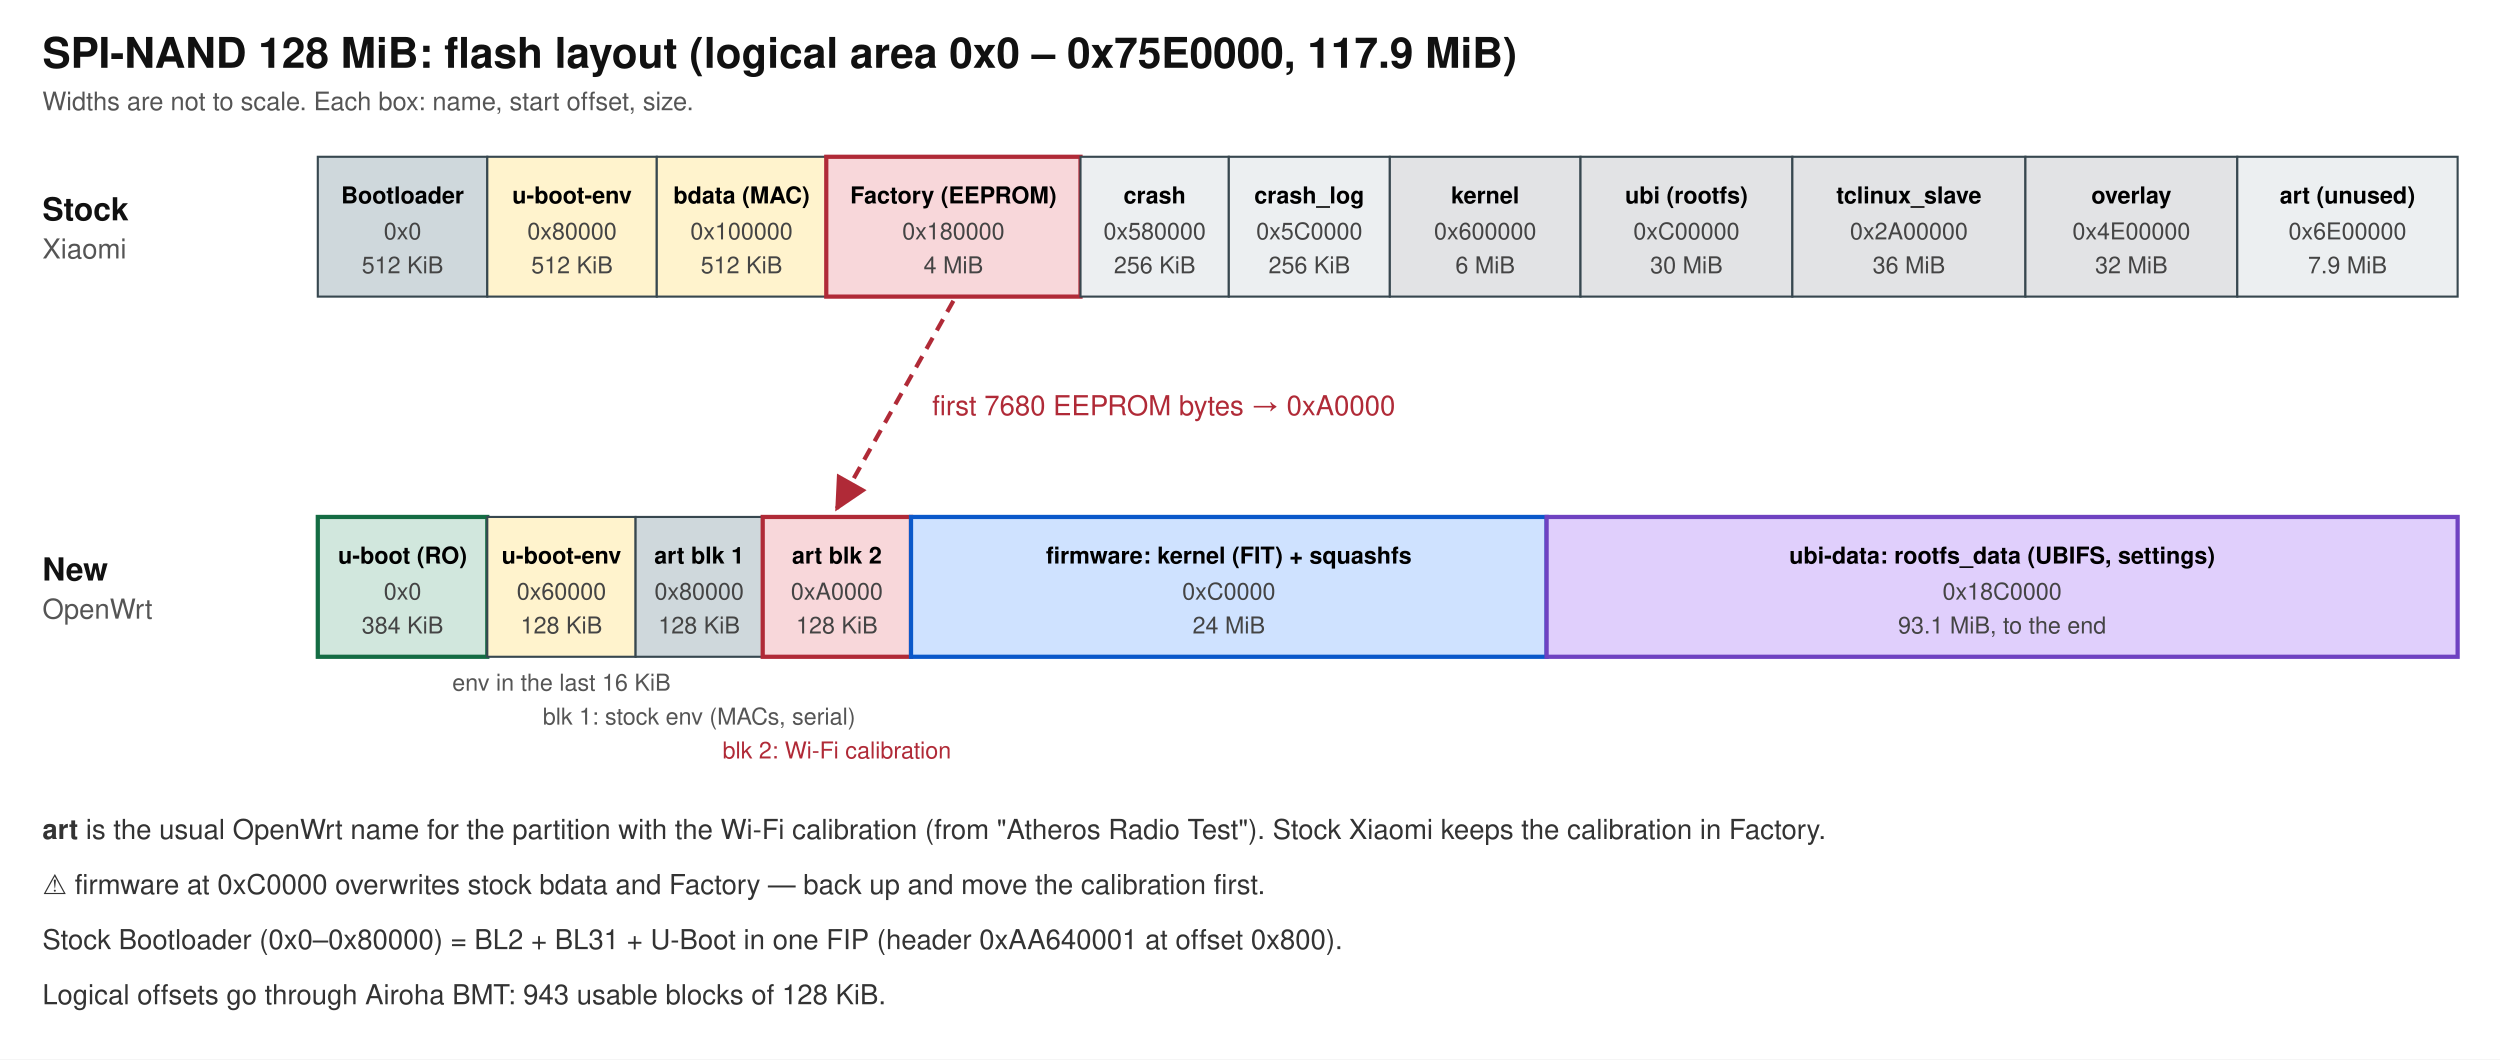
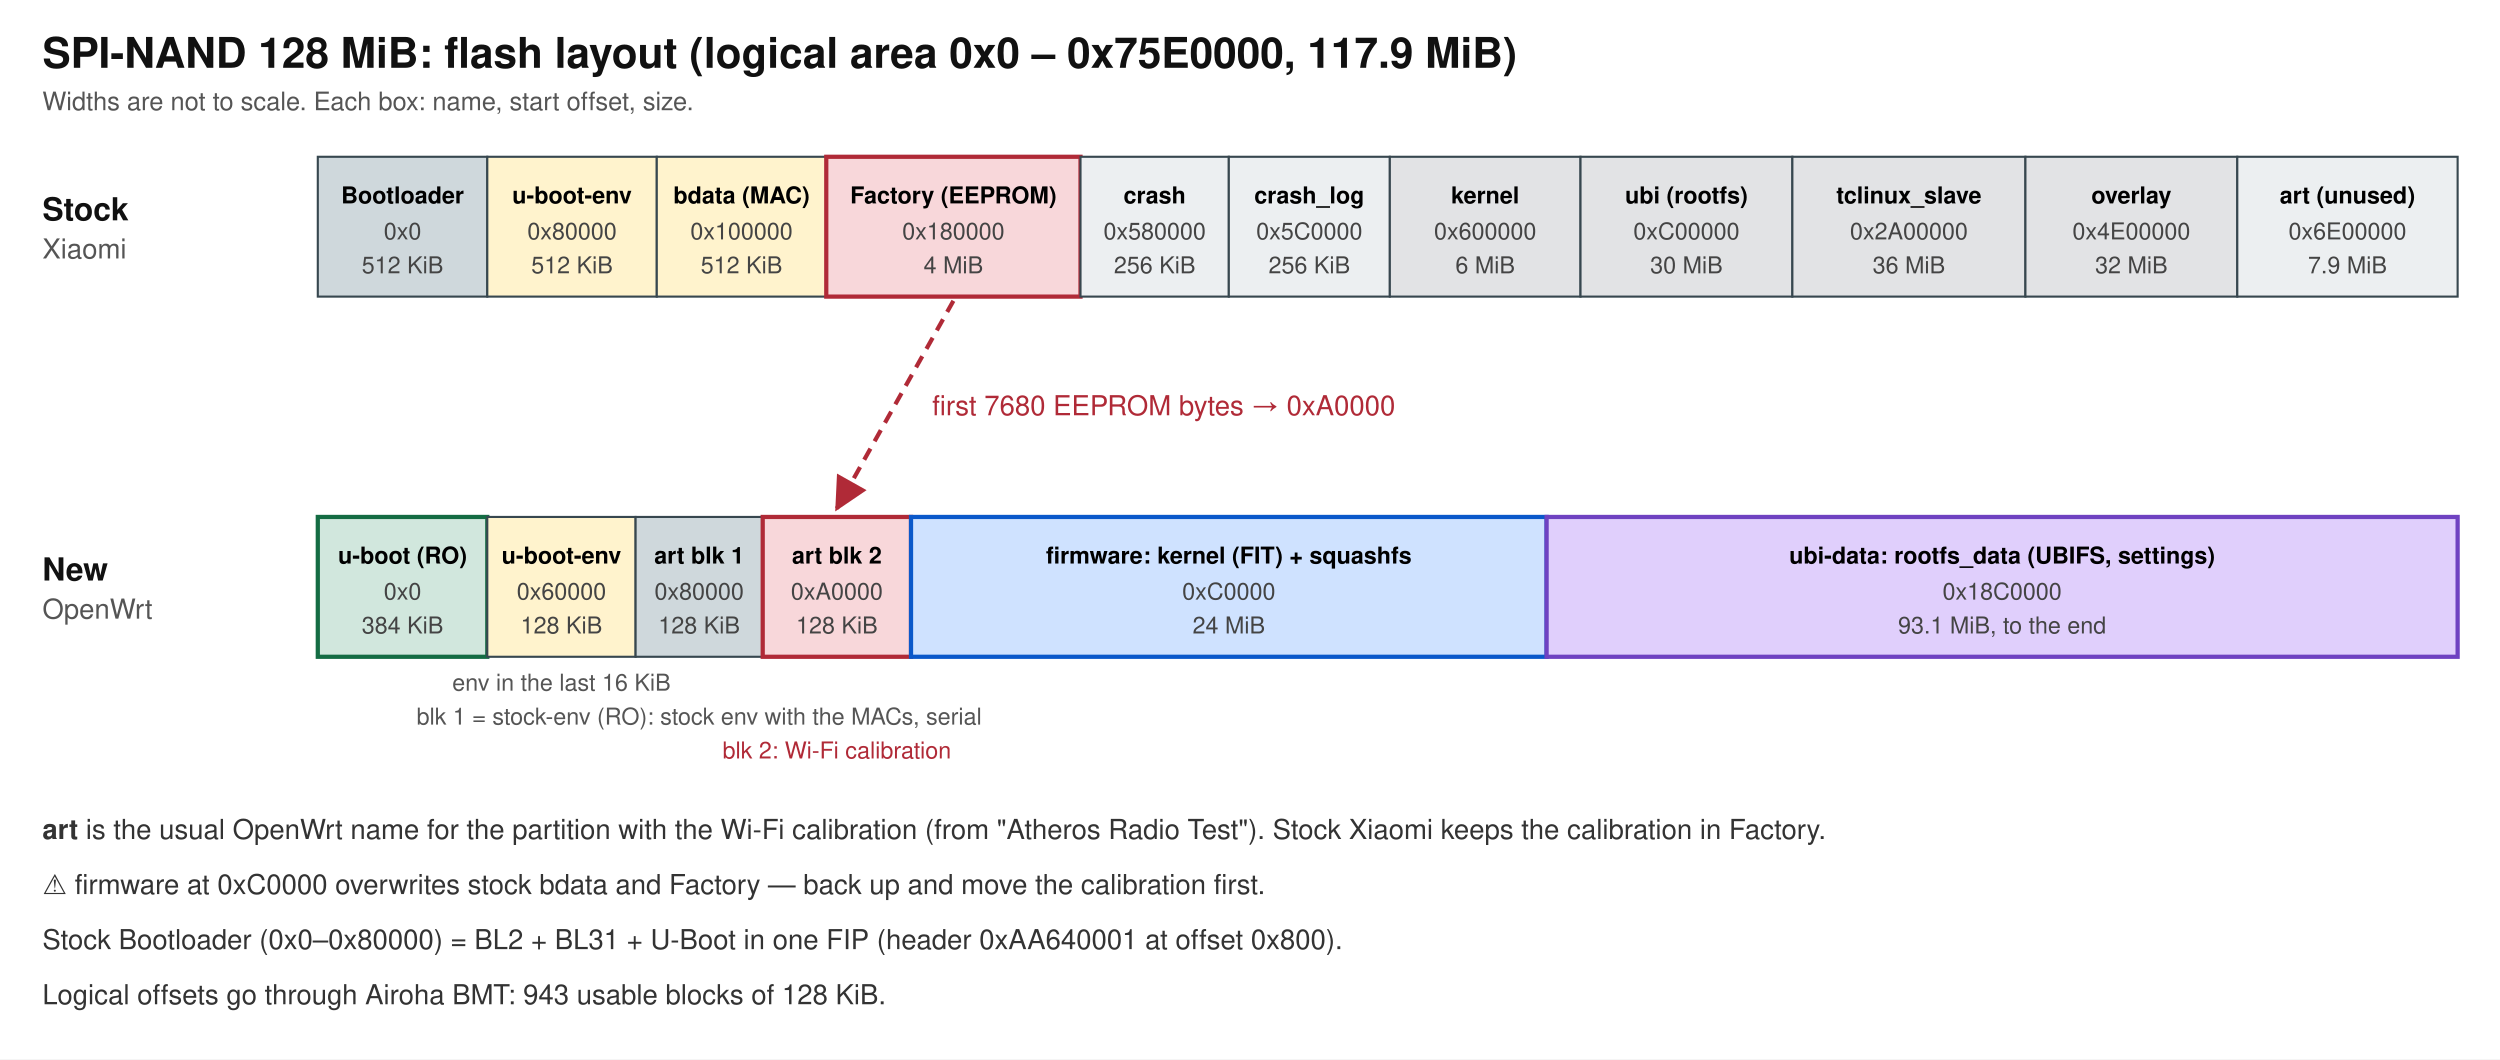
<svg xmlns="http://www.w3.org/2000/svg" width="1180" height="500" viewBox="0 0 1180 500" font-family="Helvetica, Arial, sans-serif">
  <rect width="1180" height="500" fill="#ffffff" />
  <text x="20" y="32" font-size="20" font-weight="bold" fill="#111">SPI-NAND 128 MiB: flash layout (logical area 0x0 – 0x75E0000, 117.9 MiB)</text>
  <text x="20" y="52" font-size="12" fill="#555">Widths are not to scale. Each box: name, start offset, size.</text>
  <text x="20" y="104" font-size="15" font-weight="bold" fill="#111">Stock</text>
  <text x="20" y="122" font-size="13" fill="#555">Xiaomi</text>
  <g font-size="11" text-anchor="middle">
    <rect x="150" y="74" width="80" height="66" fill="#cfd8dc" stroke="#37474f" />
    <text x="190" y="96" font-weight="bold">Bootloader</text>
    <text x="190" y="113" fill="#444">0x0</text>
    <text x="190" y="129" fill="#444">512 KiB</text>
    <rect x="230" y="74" width="80" height="66" fill="#fff3cd" stroke="#37474f" />
    <text x="270" y="96" font-weight="bold">u-boot-env</text>
    <text x="270" y="113" fill="#444">0x80000</text>
    <text x="270" y="129" fill="#444">512 KiB</text>
    <rect x="310" y="74" width="80" height="66" fill="#fff3cd" stroke="#37474f" />
    <text x="350" y="96" font-weight="bold">bdata (MAC)</text>
    <text x="350" y="113" fill="#444">0x100000</text>
    <text x="350" y="129" fill="#444">512 KiB</text>
    <rect x="390" y="74" width="120" height="66" fill="#f8d7da" stroke="#b02a37" stroke-width="2" />
    <text x="450" y="96" font-weight="bold">Factory (EEPROM)</text>
    <text x="450" y="113" fill="#444">0x180000</text>
    <text x="450" y="129" fill="#444">4 MiB</text>
    <rect x="510" y="74" width="70" height="66" fill="#eceff1" stroke="#37474f" />
    <text x="545" y="96" font-weight="bold">crash</text>
    <text x="545" y="113" fill="#444">0x580000</text>
    <text x="545" y="129" fill="#444">256 KiB</text>
    <rect x="580" y="74" width="76" height="66" fill="#eceff1" stroke="#37474f" />
    <text x="618" y="96" font-weight="bold">crash_log</text>
    <text x="618" y="113" fill="#444">0x5C0000</text>
    <text x="618" y="129" fill="#444">256 KiB</text>
    <rect x="656" y="74" width="90" height="66" fill="#e2e3e5" stroke="#37474f" />
    <text x="701" y="96" font-weight="bold">kernel</text>
    <text x="701" y="113" fill="#444">0x600000</text>
    <text x="701" y="129" fill="#444">6 MiB</text>
    <rect x="746" y="74" width="100" height="66" fill="#e2e3e5" stroke="#37474f" />
    <text x="796" y="96" font-weight="bold">ubi (rootfs)</text>
    <text x="796" y="113" fill="#444">0xC00000</text>
    <text x="796" y="129" fill="#444">30 MiB</text>
    <rect x="846" y="74" width="110" height="66" fill="#e2e3e5" stroke="#37474f" />
    <text x="901" y="96" font-weight="bold">tclinux_slave</text>
    <text x="901" y="113" fill="#444">0x2A00000</text>
    <text x="901" y="129" fill="#444">36 MiB</text>
    <rect x="956" y="74" width="100" height="66" fill="#e2e3e5" stroke="#37474f" />
    <text x="1006" y="96" font-weight="bold">overlay</text>
    <text x="1006" y="113" fill="#444">0x4E00000</text>
    <text x="1006" y="129" fill="#444">32 MiB</text>
    <rect x="1056" y="74" width="104" height="66" fill="#eceff1" stroke="#37474f" />
    <text x="1108" y="96" font-weight="bold">art (unused)</text>
    <text x="1108" y="113" fill="#444">0x6E00000</text>
    <text x="1108" y="129" fill="#444">7.9 MiB</text>
  </g>
  <text x="20" y="274" font-size="15" font-weight="bold" fill="#111">New</text>
  <text x="20" y="292" font-size="13" fill="#555">OpenWrt</text>
  <g font-size="11" text-anchor="middle">
    <rect x="150" y="244" width="80" height="66" fill="#d1e7dd" stroke="#146c43" stroke-width="2" />
    <text x="190" y="266" font-weight="bold">u-boot (RO)</text>
    <text x="190" y="283" fill="#444">0x0</text>
    <text x="190" y="299" fill="#444">384 KiB</text>
    <rect x="230" y="244" width="70" height="66" fill="#fff3cd" stroke="#37474f" />
    <text x="265" y="266" font-weight="bold">u-boot-env</text>
    <text x="265" y="283" fill="#444">0x60000</text>
    <text x="265" y="299" fill="#444">128 KiB</text>
    <rect x="300" y="244" width="60" height="66" fill="#cfd8dc" stroke="#37474f" />
    <text x="330" y="266" font-weight="bold">art blk 1</text>
    <text x="330" y="283" fill="#444">0x80000</text>
    <text x="330" y="299" fill="#444">128 KiB</text>
    <rect x="360" y="244" width="70" height="66" fill="#f8d7da" stroke="#b02a37" stroke-width="2" />
    <text x="395" y="266" font-weight="bold">art blk 2</text>
    <text x="395" y="283" fill="#444">0xA0000</text>
    <text x="395" y="299" fill="#444">128 KiB</text>
    <rect x="430" y="244" width="300" height="66" fill="#cfe2ff" stroke="#0a58ca" stroke-width="2" />
    <text x="580" y="266" font-weight="bold">firmware: kernel (FIT) + squashfs</text>
    <text x="580" y="283" fill="#444">0xC0000</text>
    <text x="580" y="299" fill="#444">24 MiB</text>
    <rect x="730" y="244" width="430" height="66" fill="#e0cffc" stroke="#6f42c1" stroke-width="2" />
    <text x="945" y="266" font-weight="bold">ubi-data: rootfs_data (UBIFS, settings)</text>
    <text x="945" y="283" fill="#444">0x18C0000</text>
    <text x="945" y="299" fill="#444">93.1 MiB, to the end</text>
  </g>
  <text x="265" y="326" font-size="11" fill="#555" text-anchor="middle">env in the last 16 KiB</text>
-   <text x="330" y="342" font-size="11" fill="#555" text-anchor="middle">blk 1: stock env (MACs, serial)</text>
+   <text x="330" y="342" font-size="11" fill="#555" text-anchor="middle">blk 1 = stock-env (RO): stock env with the MACs, serial</text>
  <text x="395" y="358" font-size="11" fill="#b02a37" text-anchor="middle">blk 2: Wi-Fi calibration</text>
  <g font-size="13" fill="#111">
    <line x1="450" y1="142" x2="395" y2="240" stroke="#b02a37" stroke-width="2" stroke-dasharray="6 4" marker-end="url(#a)" />
    <text x="440" y="196" fill="#b02a37">first 7680 EEPROM bytes → 0xA0000</text>
  </g>
  <defs>
    <marker id="a" viewBox="0 0 10 10" refX="9" refY="5" markerWidth="8" markerHeight="8" orient="auto">
      <path d="M0,0 L10,5 L0,10 z" fill="#b02a37" />
    </marker>
  </defs>
  <g font-size="13" fill="#333">
    <text x="20" y="396">
      <tspan font-weight="bold">art</tspan> is the usual OpenWrt name for the partition with the Wi-Fi calibration (from "Atheros Radio Test"). Stock Xiaomi keeps the calibration in Factory.</text>
    <text x="20" y="422">⚠ firmware at 0xC0000 overwrites stock bdata and Factory — back up and move the calibration first.</text>
    <text x="20" y="448">Stock Bootloader (0x0–0x80000) = BL2 + BL31 + U-Boot in one FIP (header 0xAA640001 at offset 0x800).</text>
    <text x="20" y="474">Logical offsets go through Airoha BMT: 943 usable blocks of 128 KiB.</text>
  </g>
</svg>
